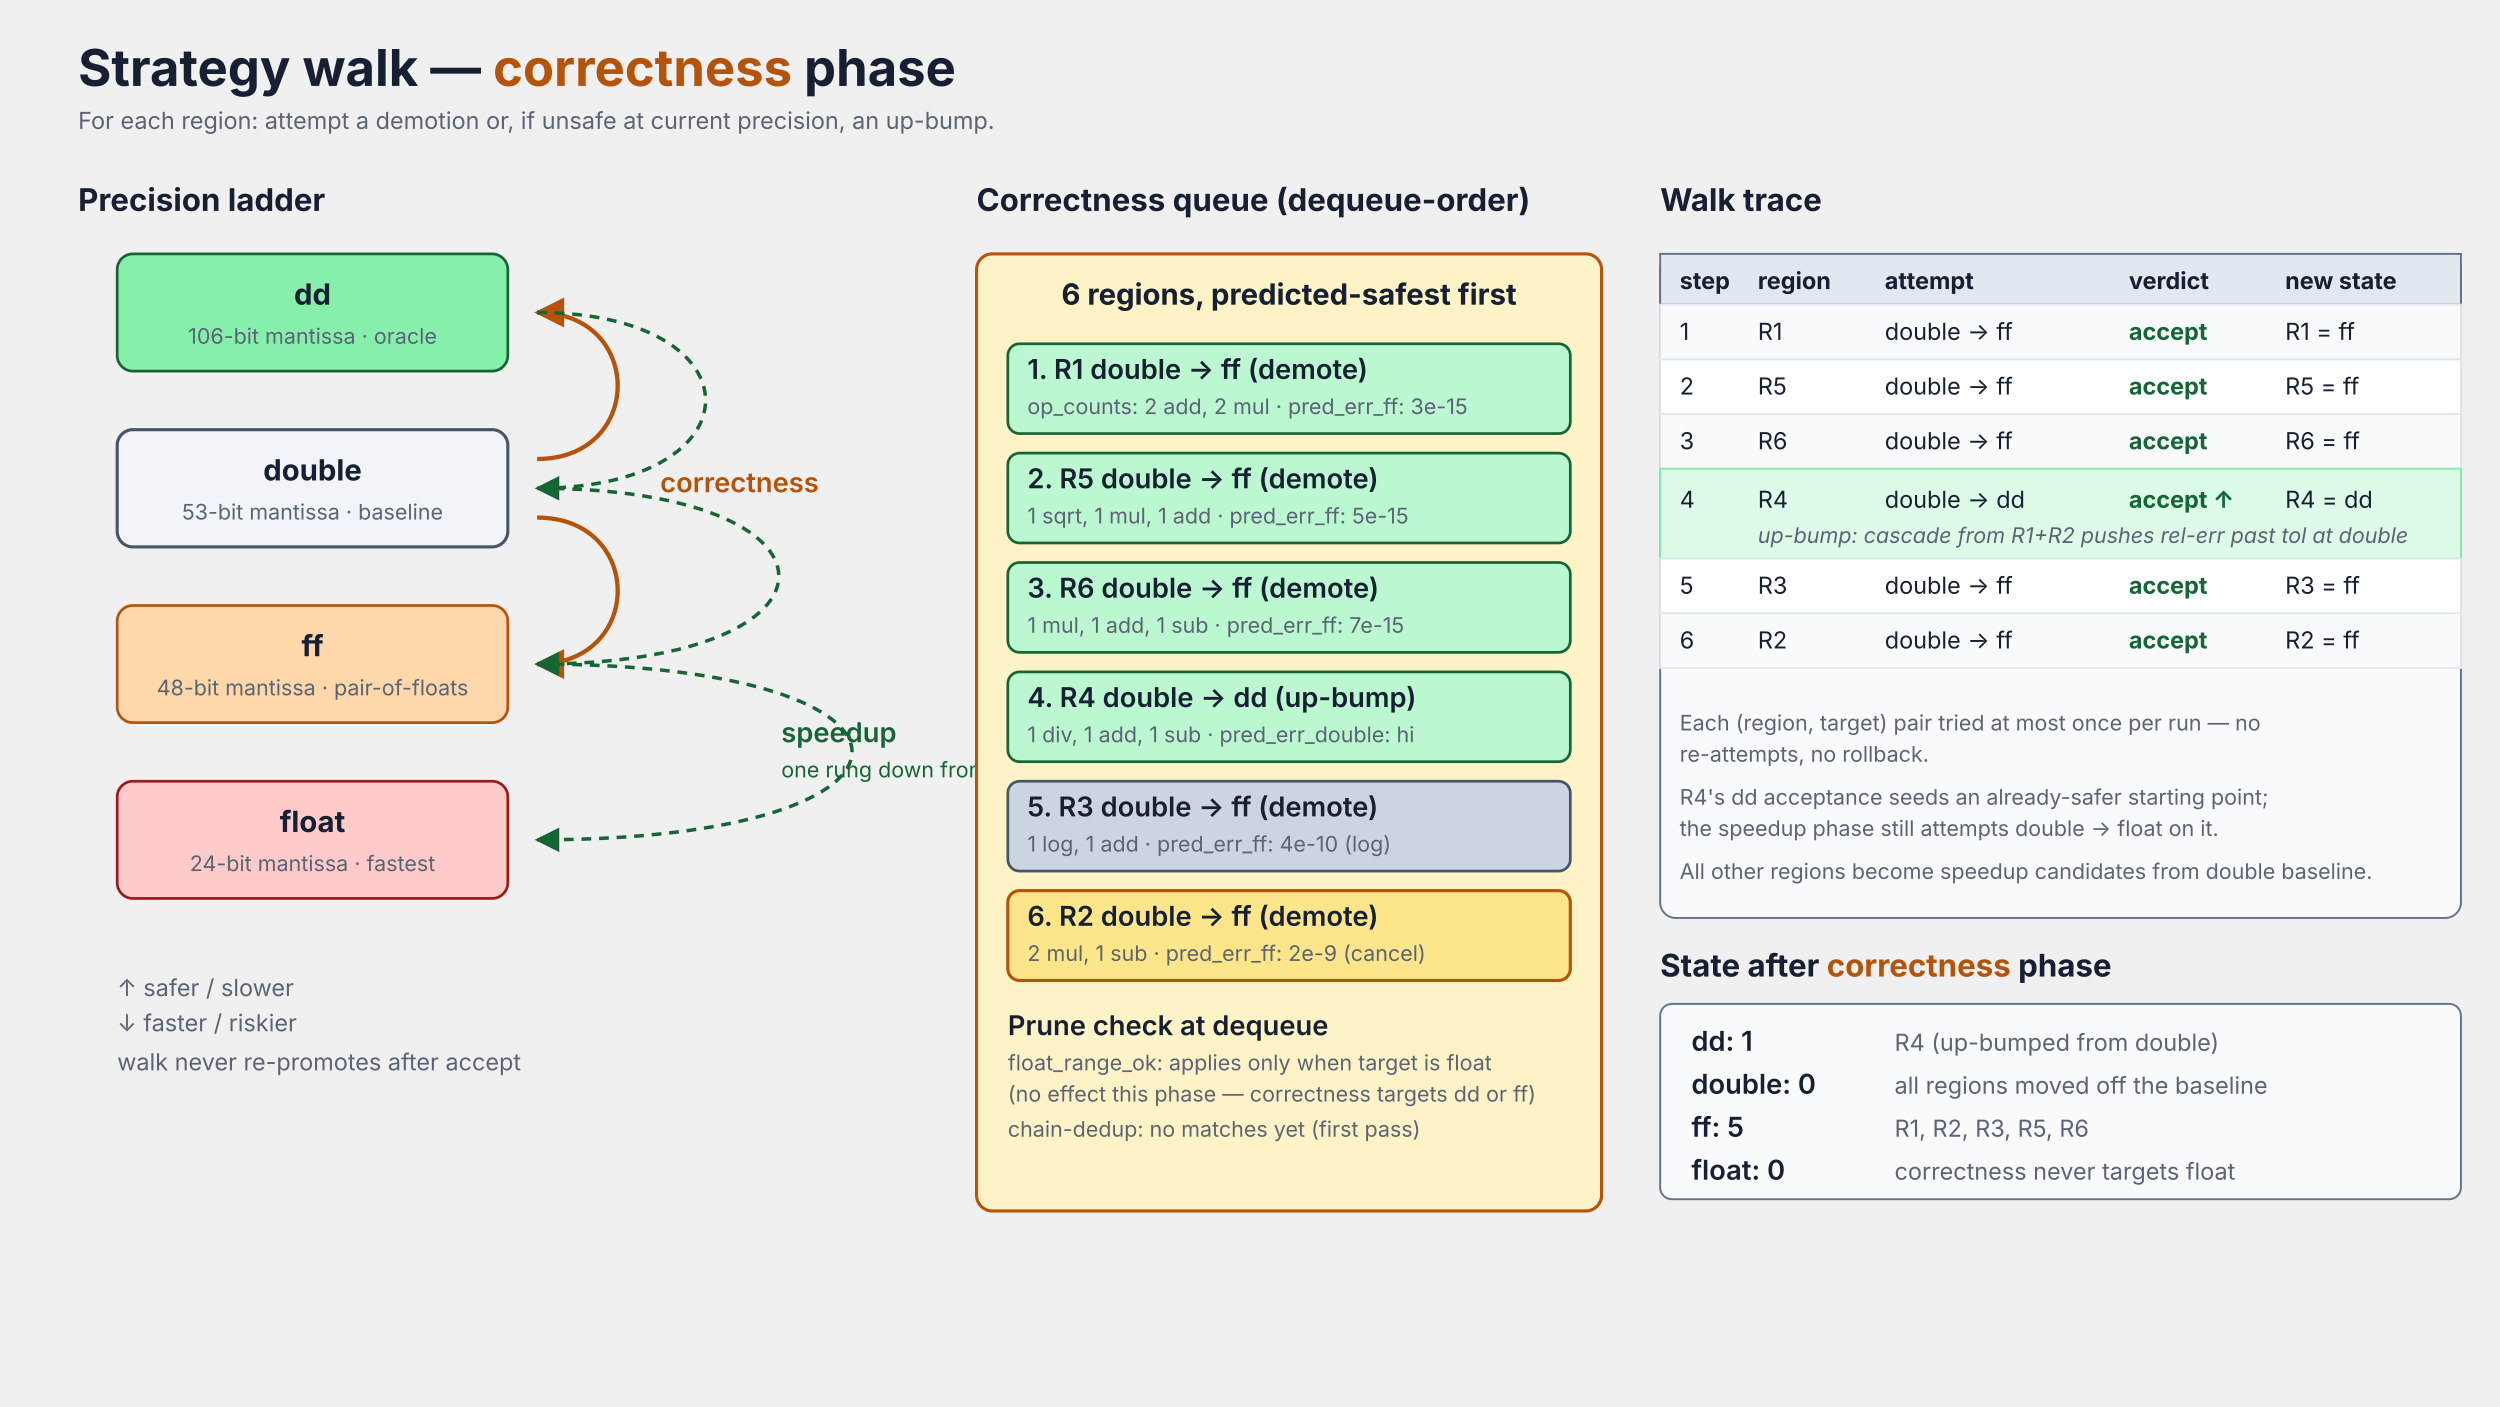
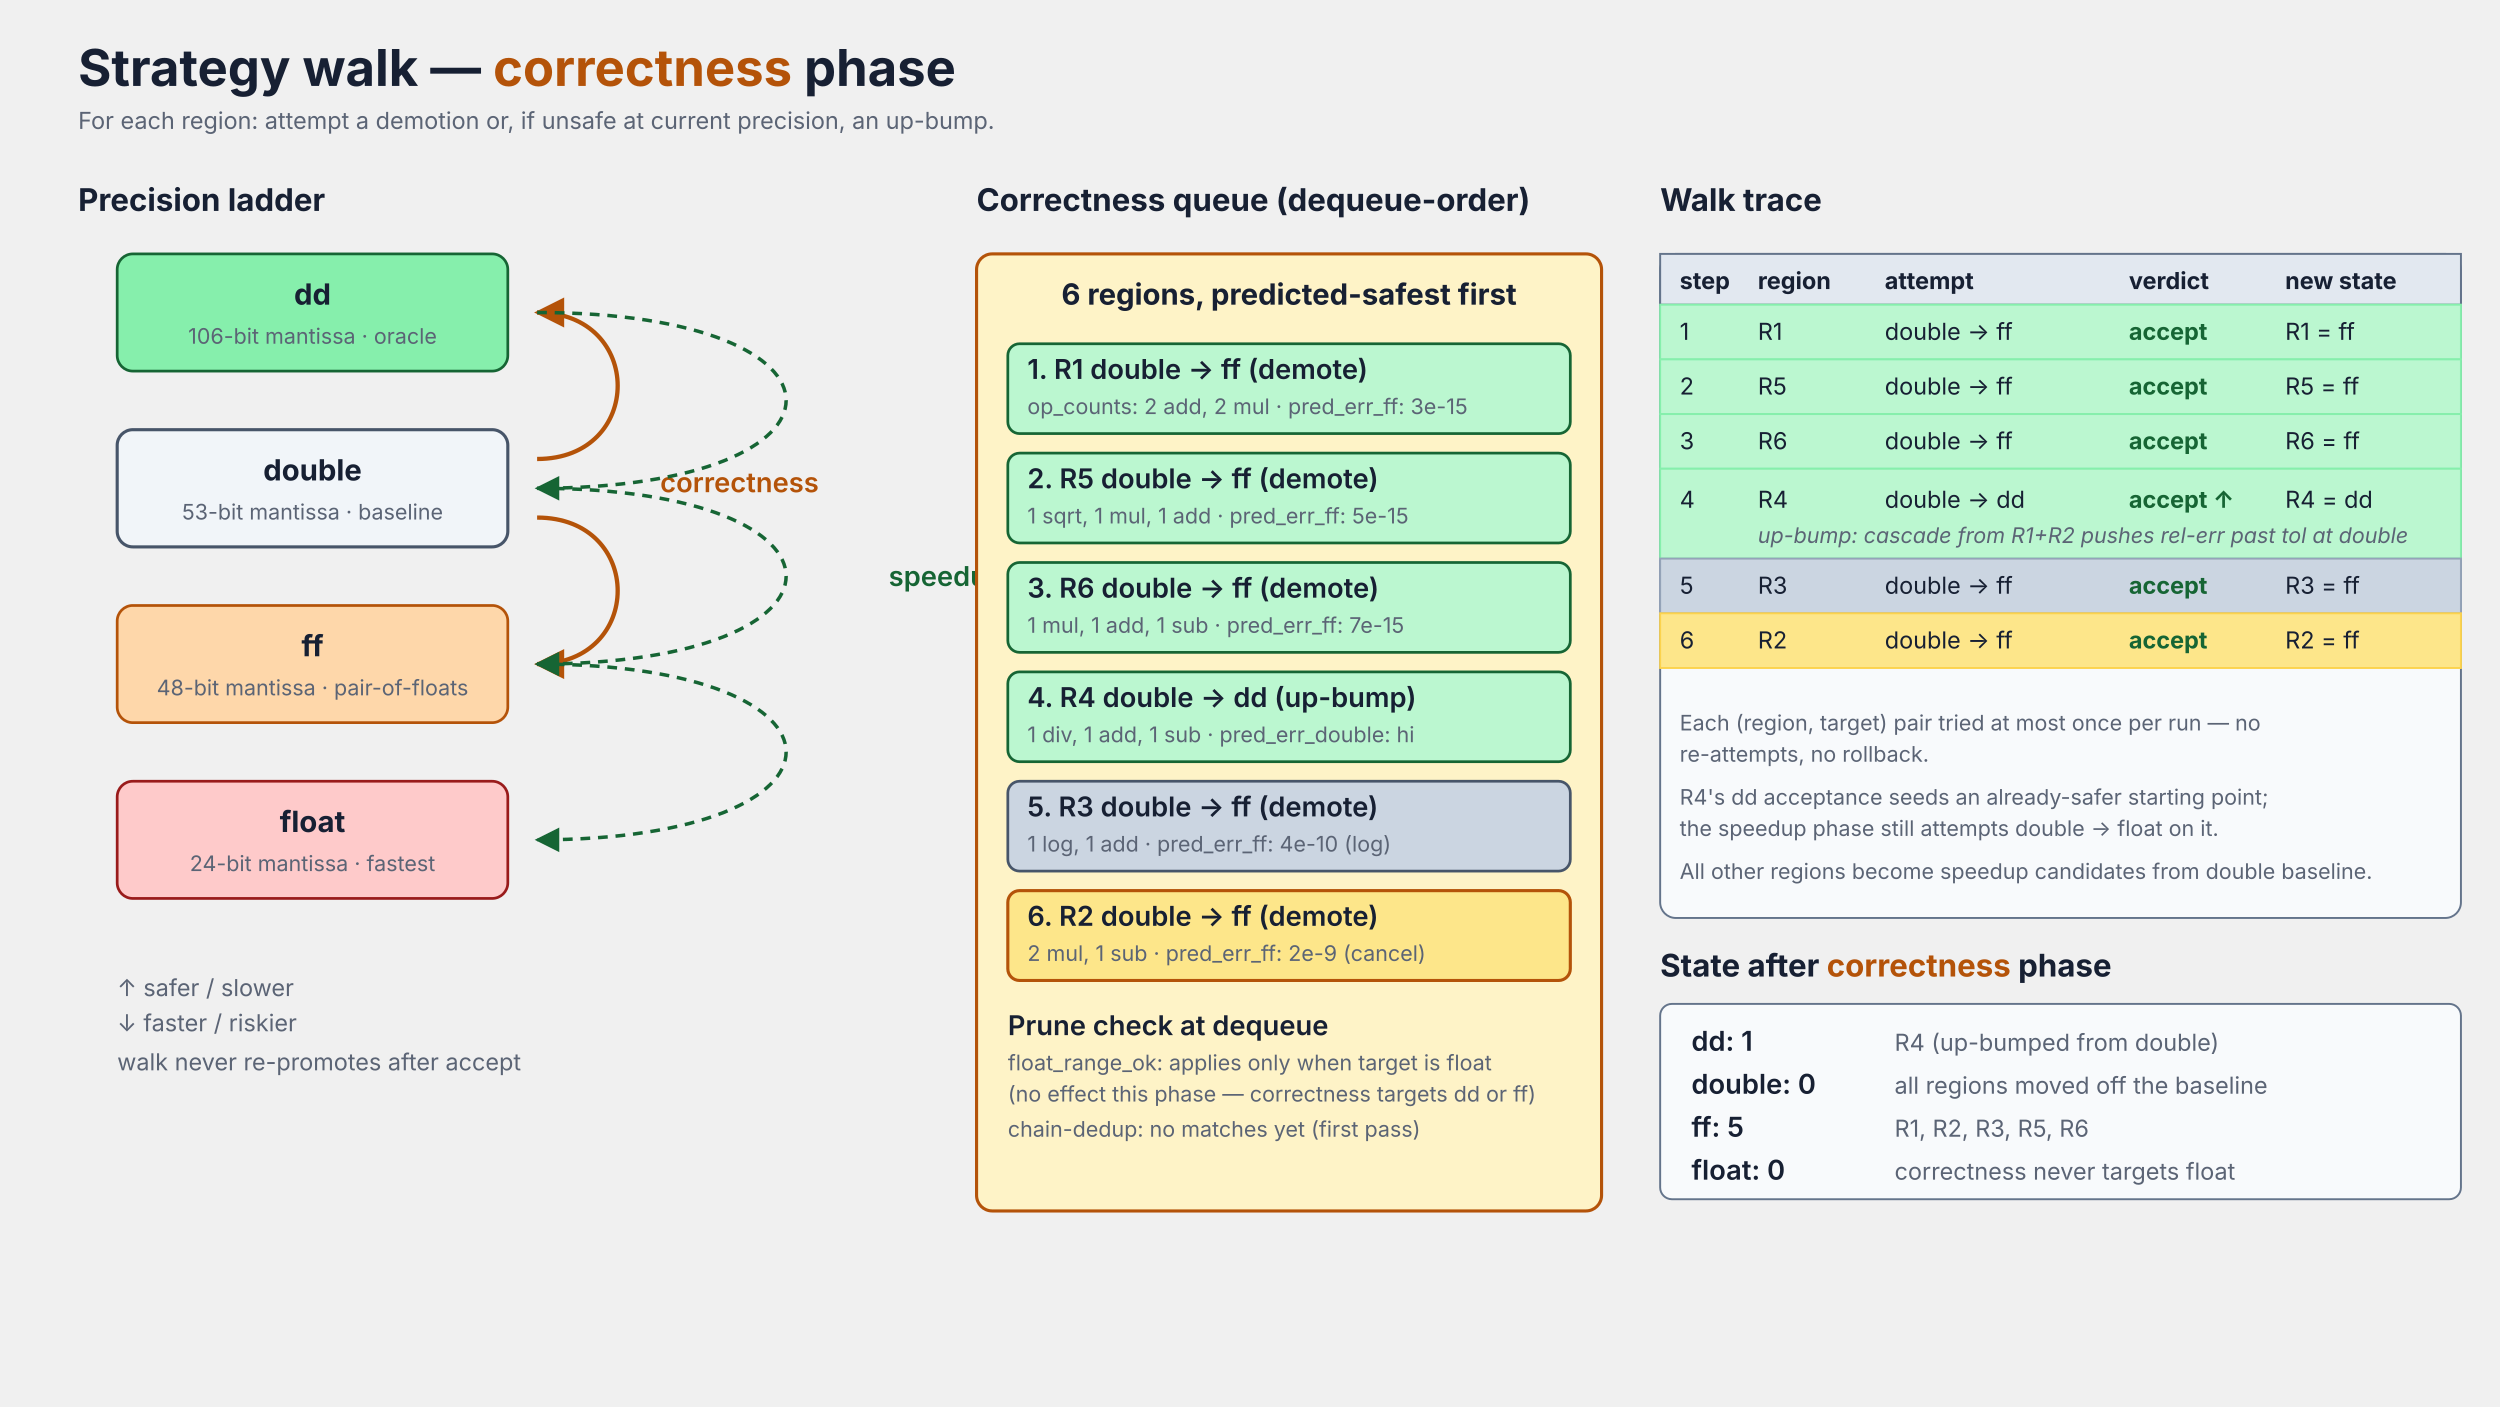
<svg xmlns="http://www.w3.org/2000/svg" viewBox="0 0 1280 720" font-family="ui-sans-serif, system-ui, -apple-system, sans-serif">
  <style>
    .title { font-size: 26px; font-weight: 700; fill: #172033; }
    .h { font-size: 16px; font-weight: 650; fill: #172033; }
    .panel-title { font-size: 15px; font-weight: 700; fill: #172033; }
    .lbl { font-size: 14px; font-weight: 600; fill: #172033; }
    .sub { font-size: 12px; fill: #5b6475; }
    .sub-sm { font-size: 11px; fill: #5b6475; }
    .code { font-family: ui-monospace, "SF Mono", Menlo, monospace; font-size: 12px; fill: #172033; }
    .box { stroke: #64748b; stroke-width: 1; fill: #f8fafc; }
    .queue-box { stroke: #b45309; stroke-width: 1.6; fill: #fef3c7; }
    .rnode-safe { stroke: #166534; stroke-width: 1.4; fill: #bbf7d0; }
    .rnode-warn { stroke: #b45309; stroke-width: 1.6; fill: #fde68a; }
    .rnode-sing { stroke: #475569; stroke-width: 1.4; fill: #cbd5e1; }
    .rung-safest { fill: #86efac; stroke: #166534; stroke-width: 1.4; }
    .rung-base   { fill: #f1f5f9; stroke: #475569; stroke-width: 1.6; }
    .rung-mid    { fill: #fed7aa; stroke: #b45309; stroke-width: 1.4; }
    .rung-risky  { fill: #fecaca; stroke: #991b1b; stroke-width: 1.4; }
    .rung-lbl { font-size: 15px; font-weight: 700; fill: #172033; }
    .rung-sub { font-size: 11px; fill: #5b6475; }
    .arrow-corr { stroke: #b45309; stroke-width: 2.2; fill: none; }
    .arrow-speed { stroke: #166534; stroke-width: 1.8; fill: none; stroke-dasharray: 5 4; }
    .verdict-accept { font-weight: 700; fill: #166534; }
    .verdict-reject { font-weight: 700; fill: #991b1b; }
    .verdict-upbump { font-weight: 700; fill: #166534; }
    .th { font-size: 12px; font-weight: 700; fill: #172033; }
    .td { font-size: 12px; fill: #172033; }
  </style>
  <defs>
    <marker id="arrow-corr-m" viewBox="0 0 10 10" refX="9" refY="5" markerWidth="7" markerHeight="7" orient="auto-start-reverse">
      <path d="M0,0 L10,5 L0,10 z" fill="#b45309" />
    </marker>
    <marker id="arrow-speed-m" viewBox="0 0 10 10" refX="9" refY="5" markerWidth="7" markerHeight="7" orient="auto-start-reverse">
      <path d="M0,0 L10,5 L0,10 z" fill="#166534" />
    </marker>
  </defs>
  <text x="40" y="44" class="title">Strategy walk — <tspan style="fill:#b45309">correctness</tspan> phase</text>
  <text x="40" y="66" class="sub">For each region: attempt a demotion or, if unsafe at current precision, an up-bump.</text>
  <text x="40" y="108" class="h">Precision ladder</text>
  <g transform="translate(60, 130)">
    <rect x="0" y="0" width="200" height="60" rx="8" class="rung-safest" />
    <text x="100" y="26" text-anchor="middle" class="rung-lbl">dd</text>
    <text x="100" y="46" text-anchor="middle" class="rung-sub">106-bit mantissa · oracle</text>
    <rect x="0" y="90" width="200" height="60" rx="8" class="rung-base" />
    <text x="100" y="116" text-anchor="middle" class="rung-lbl">double</text>
    <text x="100" y="136" text-anchor="middle" class="rung-sub">53-bit mantissa · baseline</text>
    <rect x="0" y="180" width="200" height="60" rx="8" class="rung-mid" />
    <text x="100" y="206" text-anchor="middle" class="rung-lbl">ff</text>
    <text x="100" y="226" text-anchor="middle" class="rung-sub">48-bit mantissa · pair-of-floats</text>
    <rect x="0" y="270" width="200" height="60" rx="8" class="rung-risky" />
    <text x="100" y="296" text-anchor="middle" class="rung-lbl">float</text>
    <text x="100" y="316" text-anchor="middle" class="rung-sub">24-bit mantissa · fastest</text>
    <path d="M215 105 C 270 105, 270 30, 215 30" class="arrow-corr" marker-end="url(#arrow-corr-m)" />
    <path d="M215 135 C 270 135, 270 210, 215 210" class="arrow-corr" marker-end="url(#arrow-corr-m)" />
    <text x="278" y="122" class="lbl" style="fill:#b45309">correctness</text>
-     <path d="M215 30 C 330 30, 330 120, 215 120" class="arrow-speed" marker-end="url(#arrow-speed-m)" />
-     <path d="M215 120 C 380 120, 380 210, 215 210" class="arrow-speed" marker-end="url(#arrow-speed-m)" />
-     <path d="M215 210 C 430 210, 430 300, 215 300" class="arrow-speed" marker-end="url(#arrow-speed-m)" />
-     <text x="340" y="250" class="lbl" style="fill:#166534">speedup</text>
-     <text x="340" y="268" class="sub-sm" style="fill:#166534">one rung down from current</text>
+     <path d="M215 30 C 385 30, 385 120, 215 120" class="arrow-speed" marker-end="url(#arrow-speed-m)" />
+     <path d="M215 120 C 385 120, 385 210, 215 210" class="arrow-speed" marker-end="url(#arrow-speed-m)" />
+     <path d="M215 210 C 385 210, 385 300, 215 300" class="arrow-speed" marker-end="url(#arrow-speed-m)" />
+     <text x="395" y="170" class="lbl" style="fill:#166534">speedup</text>
    <text x="0" y="380" class="sub">↑ safer / slower</text>
    <text x="0" y="398" class="sub">↓ faster / riskier</text>
    <text x="0" y="418" class="sub">walk never re-promotes after accept</text>
  </g>
  <text x="500" y="108" class="h">Correctness queue  (dequeue-order)</text>
  <g transform="translate(500, 130)">
    <rect x="0" y="0" width="320" height="490" rx="8" class="queue-box" />
    <text x="160" y="26" text-anchor="middle" class="panel-title">6 regions, predicted-safest first</text>
    <g transform="translate(16, 46)">
      <rect x="0" y="0" width="288" height="46" rx="6" class="rnode-safe" />
      <text x="10" y="18" class="lbl">1.  R1   double → ff  (demote)</text>
      <text x="10" y="36" class="sub-sm">op_counts: 2 add, 2 mul  ·  pred_err_ff: 3e-15</text>
    </g>
    <g transform="translate(16, 102)">
      <rect x="0" y="0" width="288" height="46" rx="6" class="rnode-safe" />
      <text x="10" y="18" class="lbl">2.  R5   double → ff  (demote)</text>
      <text x="10" y="36" class="sub-sm">1 sqrt, 1 mul, 1 add  ·  pred_err_ff: 5e-15</text>
    </g>
    <g transform="translate(16, 158)">
      <rect x="0" y="0" width="288" height="46" rx="6" class="rnode-safe" />
      <text x="10" y="18" class="lbl">3.  R6   double → ff  (demote)</text>
      <text x="10" y="36" class="sub-sm">1 mul, 1 add, 1 sub  ·  pred_err_ff: 7e-15</text>
    </g>
    <g transform="translate(16, 214)">
      <rect x="0" y="0" width="288" height="46" rx="6" class="rnode-safe" />
      <text x="10" y="18" class="lbl">4.  R4   double → dd  (up-bump)</text>
      <text x="10" y="36" class="sub-sm">1 div, 1 add, 1 sub  ·  pred_err_double: hi</text>
    </g>
    <g transform="translate(16, 270)">
      <rect x="0" y="0" width="288" height="46" rx="6" class="rnode-sing" />
      <text x="10" y="18" class="lbl">5.  R3   double → ff  (demote)</text>
      <text x="10" y="36" class="sub-sm">1 log, 1 add  ·  pred_err_ff: 4e-10  (log)</text>
    </g>
    <g transform="translate(16, 326)">
      <rect x="0" y="0" width="288" height="46" rx="6" class="rnode-warn" />
      <text x="10" y="18" class="lbl">6.  R2   double → ff  (demote)</text>
      <text x="10" y="36" class="sub-sm">2 mul, 1 sub  ·  pred_err_ff: 2e-9  (cancel)</text>
    </g>
    <g transform="translate(16, 400)">
      <text x="0" y="0" class="lbl">Prune check at dequeue</text>
      <text x="0" y="18" class="sub-sm">float_range_ok: applies only when target is float</text>
      <text x="0" y="34" class="sub-sm">(no effect this phase — correctness targets dd or ff)</text>
      <text x="0" y="52" class="sub-sm">chain-dedup: no matches yet (first pass)</text>
    </g>
  </g>
  <text x="850" y="108" class="h">Walk trace</text>
  <g transform="translate(850, 130)">
    <rect x="0" y="0" width="410" height="340" rx="8" class="box" />
    <rect x="0" y="0" width="410" height="26" fill="#e2e8f0" stroke="#64748b" stroke-width="1" />
    <text x="10" y="18" class="th">step</text>
    <text x="50" y="18" class="th">region</text>
    <text x="115" y="18" class="th">attempt</text>
    <text x="240" y="18" class="th">verdict</text>
    <text x="320" y="18" class="th">new state</text>
    <g font-size="12" fill="#172033">
-       <rect x="0" y="26" width="410" height="28" fill="#f8fafc" stroke="#e2e8f0" />
+       <rect x="0" y="26" width="410" height="28" fill="#bbf7d0" stroke="#86efac" />
      <text x="10" y="44">1</text>
      <text x="50" y="44">R1</text>
      <text x="115" y="44">double → ff</text>
      <text x="240" y="44" class="verdict-accept">accept</text>
      <text x="320" y="44">R1 = ff</text>
-       <rect x="0" y="54" width="410" height="28" fill="#fff" stroke="#e2e8f0" />
+       <rect x="0" y="54" width="410" height="28" fill="#bbf7d0" stroke="#86efac" />
      <text x="10" y="72">2</text>
      <text x="50" y="72">R5</text>
      <text x="115" y="72">double → ff</text>
      <text x="240" y="72" class="verdict-accept">accept</text>
      <text x="320" y="72">R5 = ff</text>
-       <rect x="0" y="82" width="410" height="28" fill="#f8fafc" stroke="#e2e8f0" />
+       <rect x="0" y="82" width="410" height="28" fill="#bbf7d0" stroke="#86efac" />
      <text x="10" y="100">3</text>
      <text x="50" y="100">R6</text>
      <text x="115" y="100">double → ff</text>
      <text x="240" y="100" class="verdict-accept">accept</text>
      <text x="320" y="100">R6 = ff</text>
-       <rect x="0" y="110" width="410" height="46" fill="#dcfce7" stroke="#86efac" />
+       <rect x="0" y="110" width="410" height="46" fill="#bbf7d0" stroke="#86efac" />
      <text x="10" y="130">4</text>
      <text x="50" y="130">R4</text>
      <text x="115" y="130">double → dd</text>
      <text x="240" y="130" class="verdict-upbump">accept ↑</text>
      <text x="320" y="130">R4 = dd</text>
      <text x="50" y="148" class="sub-sm" font-style="italic">up-bump: cascade from R1+R2 pushes rel-err past tol at double</text>
-       <rect x="0" y="156" width="410" height="28" fill="#fff" stroke="#e2e8f0" />
+       <rect x="0" y="156" width="410" height="28" fill="#cbd5e1" stroke="#94a3b8" />
      <text x="10" y="174">5</text>
      <text x="50" y="174">R3</text>
      <text x="115" y="174">double → ff</text>
      <text x="240" y="174" class="verdict-accept">accept</text>
      <text x="320" y="174">R3 = ff</text>
-       <rect x="0" y="184" width="410" height="28" fill="#f8fafc" stroke="#e2e8f0" />
+       <rect x="0" y="184" width="410" height="28" fill="#fde68a" stroke="#fcd34d" />
      <text x="10" y="202">6</text>
      <text x="50" y="202">R2</text>
      <text x="115" y="202">double → ff</text>
      <text x="240" y="202" class="verdict-accept">accept</text>
      <text x="320" y="202">R2 = ff</text>
    </g>
    <g transform="translate(10, 244)">
      <text x="0" y="0" class="sub-sm">Each (region, target) pair tried at most once per run — no</text>
      <text x="0" y="16" class="sub-sm">re-attempts, no rollback.</text>
      <text x="0" y="38" class="sub-sm">R4's dd acceptance seeds an already-safer starting point;</text>
      <text x="0" y="54" class="sub-sm">the speedup phase still attempts double → float on it.</text>
      <text x="0" y="76" class="sub-sm">All other regions become speedup candidates from double baseline.</text>
    </g>
  </g>
  <g transform="translate(850, 500)">
    <text x="0" y="0" class="h">State after <tspan style="fill:#b45309">correctness</tspan> phase</text>
    <rect x="0" y="14" width="410" height="100" rx="6" class="box" />
    <text x="16" y="38" class="lbl">dd: 1</text>
    <text x="120" y="38" class="sub">R4  (up-bumped from double)</text>
    <text x="16" y="60" class="lbl">double: 0</text>
    <text x="120" y="60" class="sub">all regions moved off the baseline</text>
    <text x="16" y="82" class="lbl">ff: 5</text>
    <text x="120" y="82" class="sub">R1, R2, R3, R5, R6</text>
    <text x="16" y="104" class="lbl">float: 0</text>
    <text x="120" y="104" class="sub">correctness never targets float</text>
  </g>
</svg>
